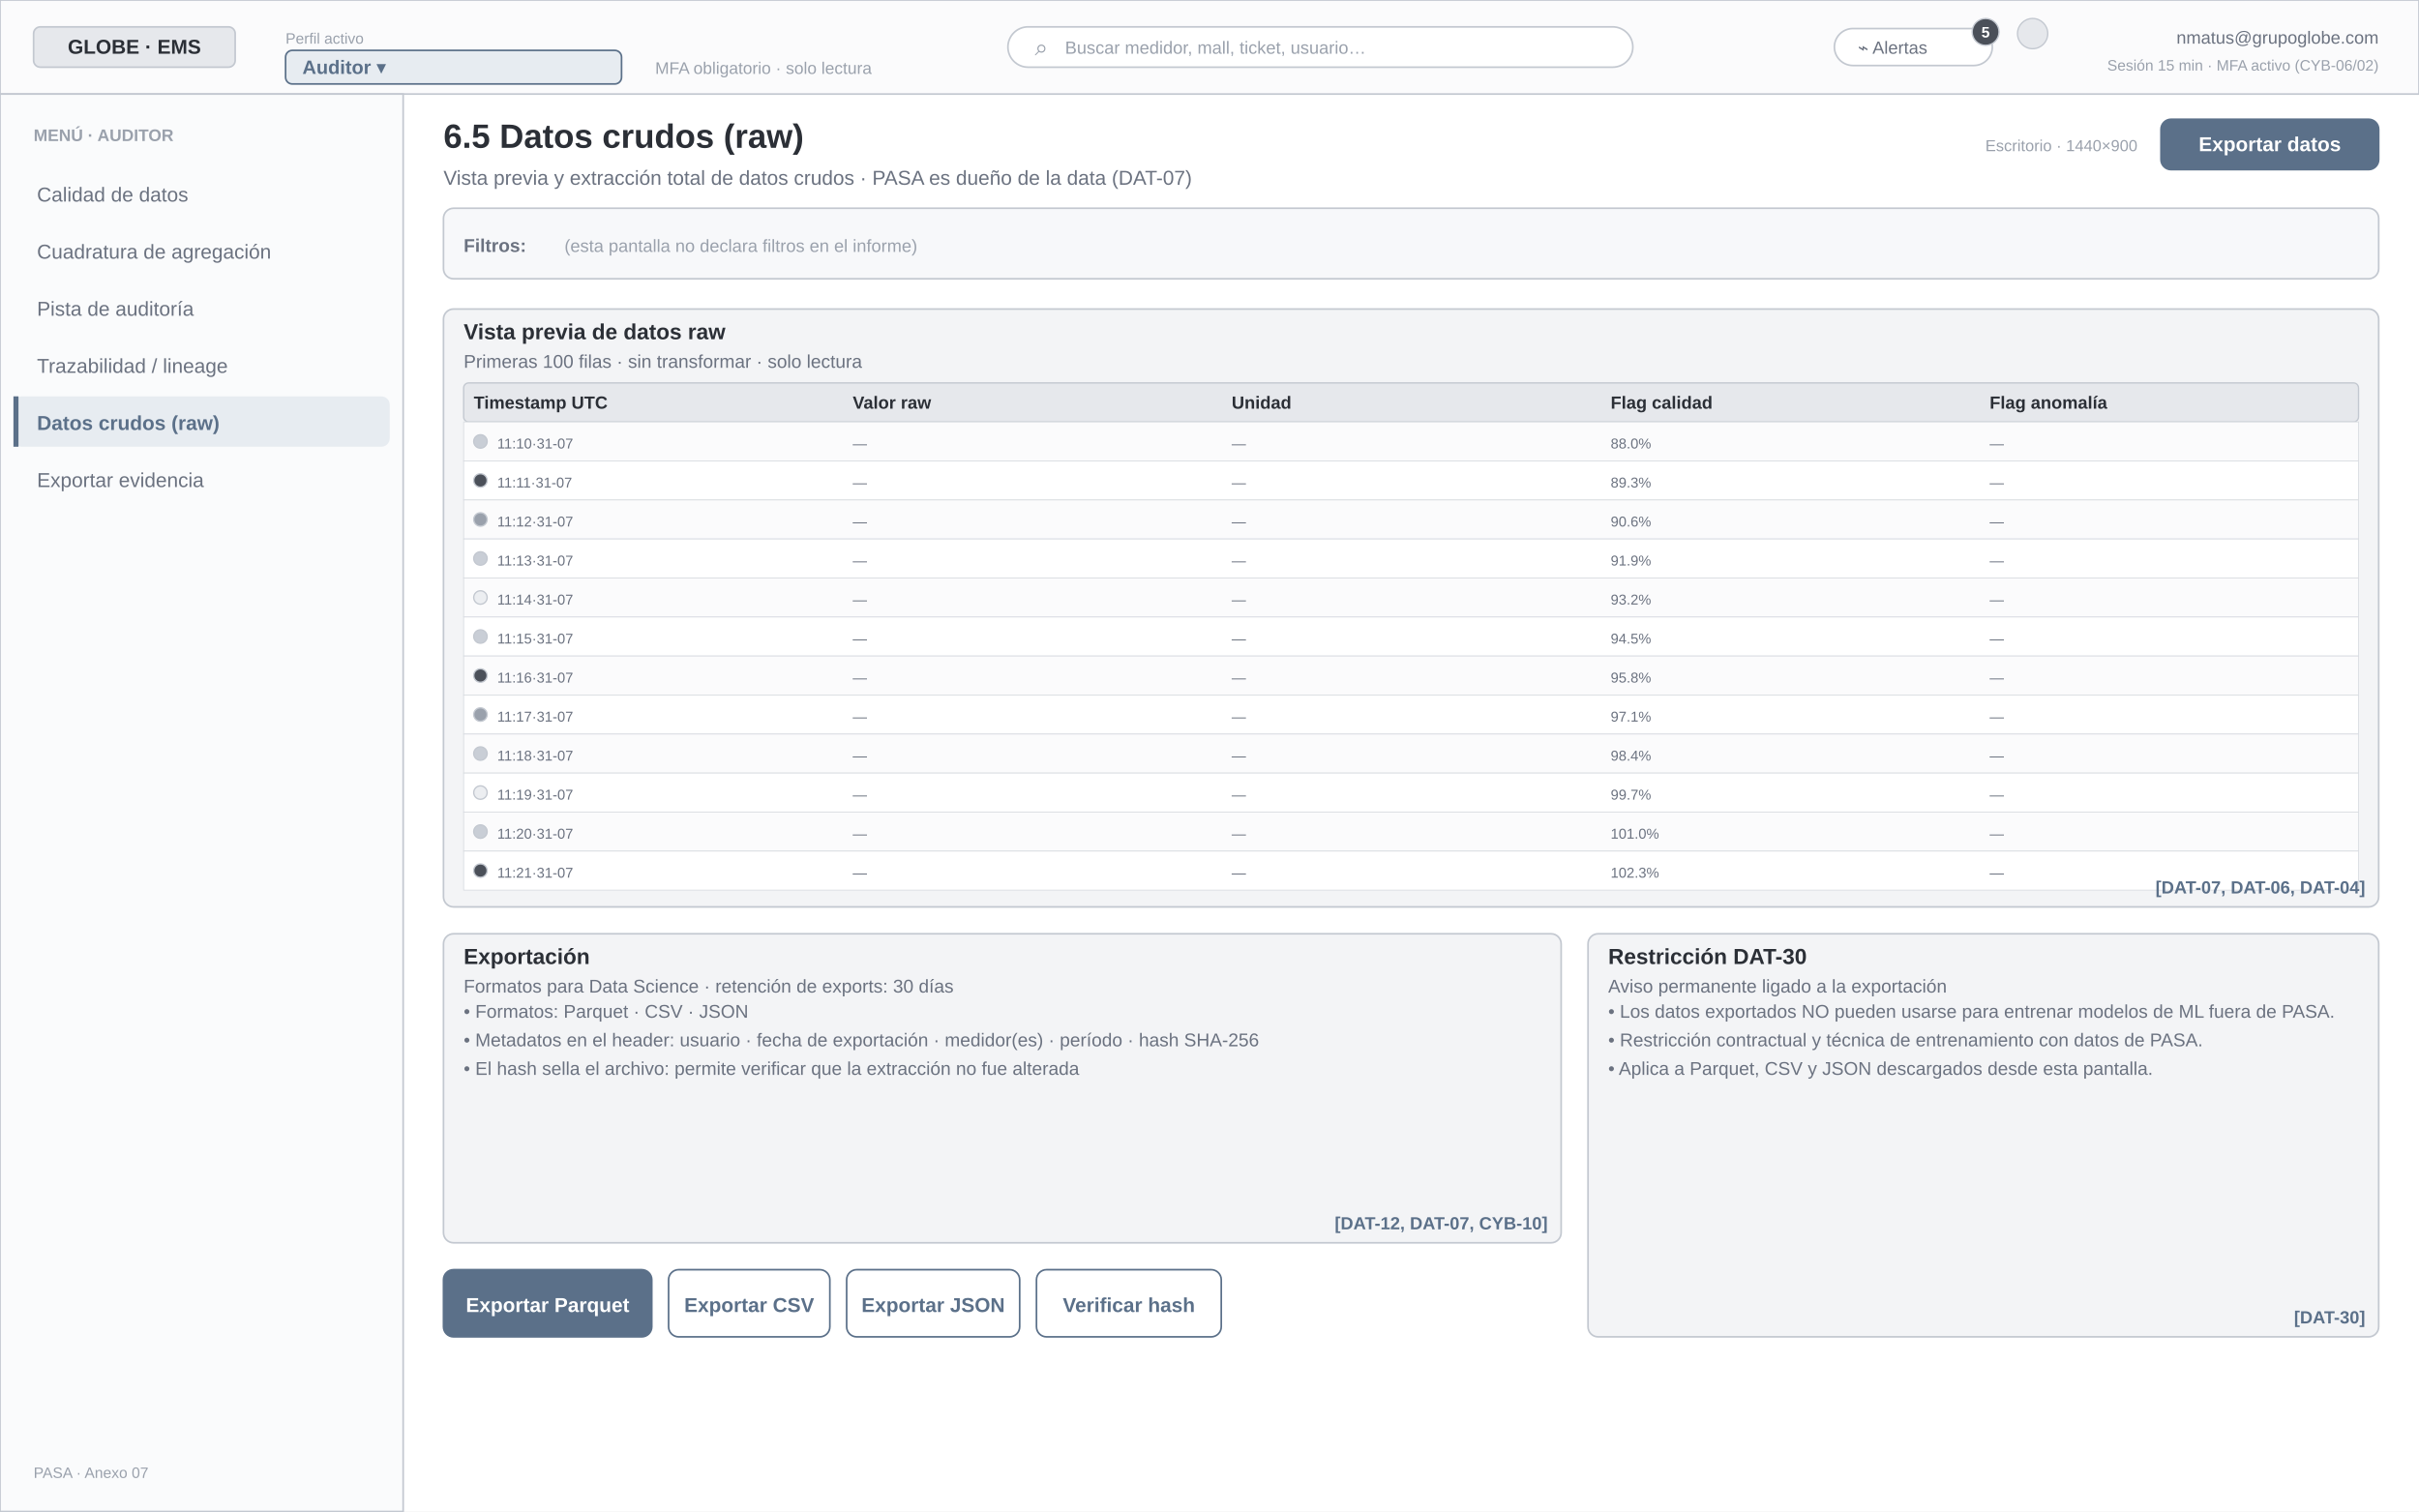
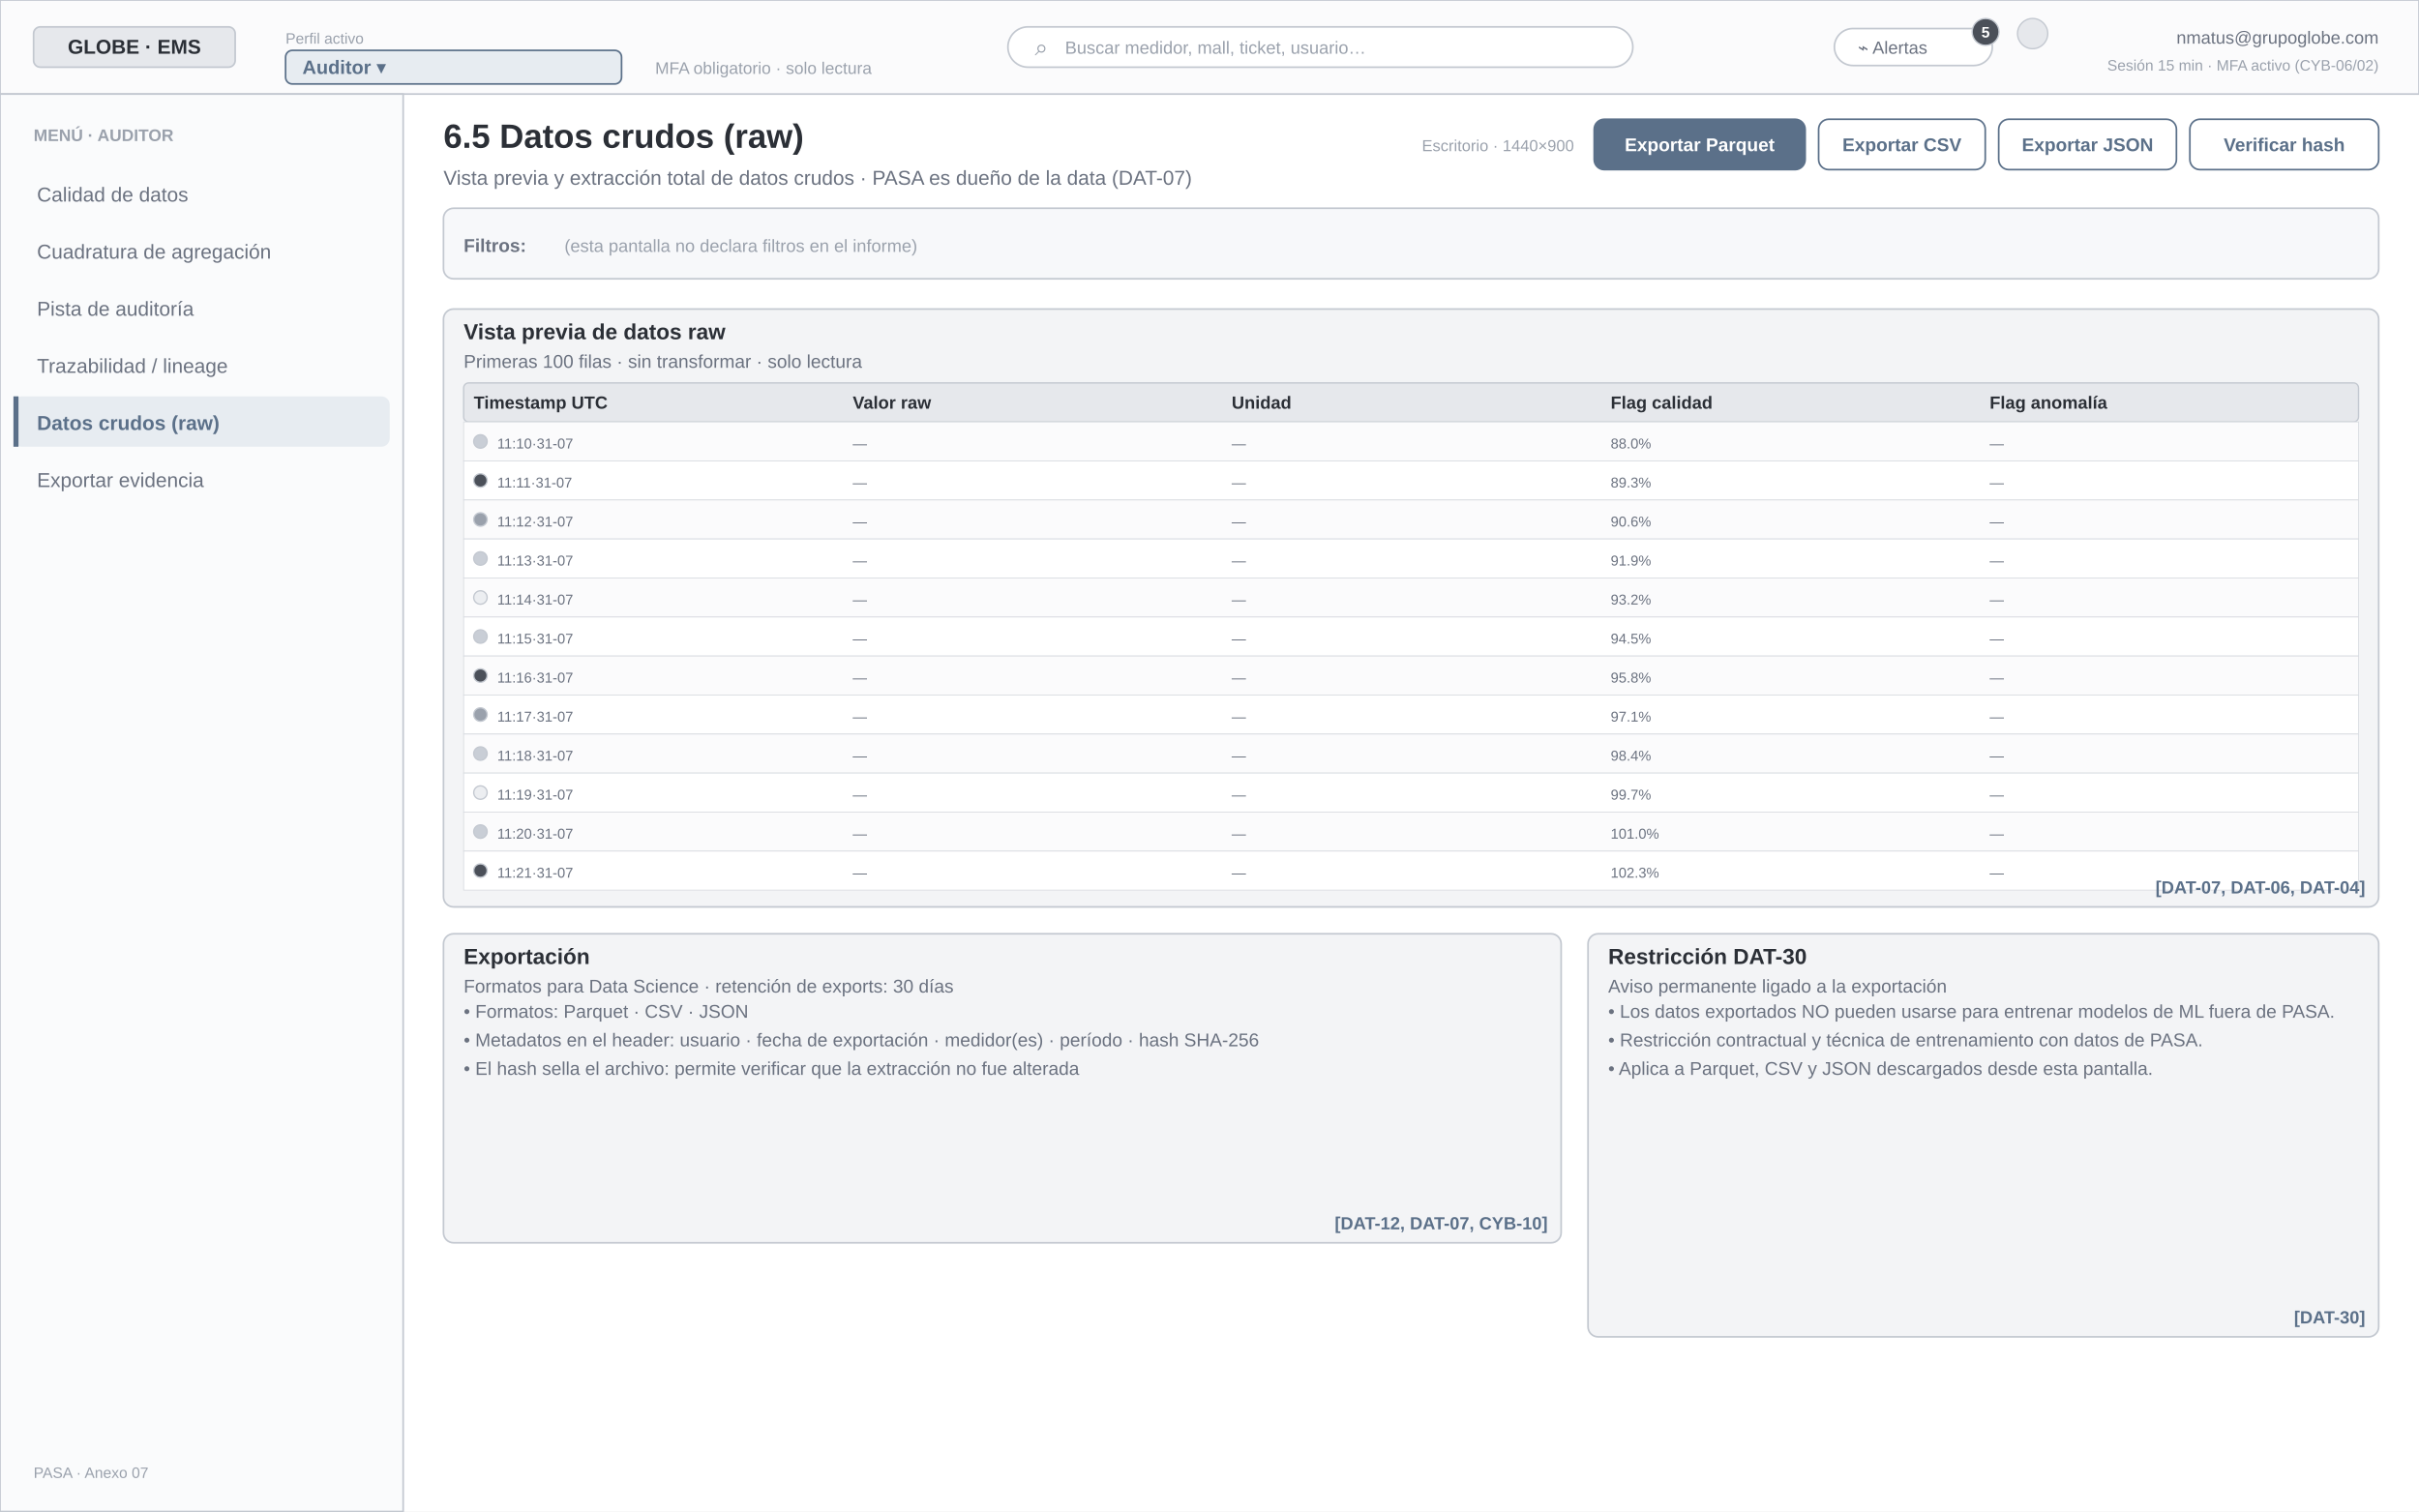
<svg xmlns="http://www.w3.org/2000/svg" viewBox="0 0 1440 900" width="1440" height="900" font-family="'Segoe UI', 'Helvetica Neue', Arial, sans-serif">
  <rect x="0" y="0" width="1440" height="900" rx="0" fill="#ffffff" stroke="none" stroke-width="1" />
  <rect x="0" y="0" width="1440" height="56" rx="0" fill="#fbfbfc" stroke="#c3c8d0" stroke-width="1" />
  <rect x="20" y="16" width="120" height="24" rx="4" fill="#e6e8ec" stroke="#c3c8d0" stroke-width="1" />
  <text x="80" y="32" font-family="'Segoe UI', 'Helvetica Neue', Arial, sans-serif" font-size="12" fill="#2b2f36" font-weight="700" text-anchor="middle">GLOBE · EMS</text>
  <text x="170" y="26" font-family="'Segoe UI', 'Helvetica Neue', Arial, sans-serif" font-size="9" fill="#9aa1ac" font-weight="normal" text-anchor="start">Perfil activo</text>
  <rect x="170" y="30" width="200" height="20" rx="4" fill="#e7ecf1" stroke="#5b7089" stroke-width="1" />
  <text x="180" y="44" font-family="'Segoe UI', 'Helvetica Neue', Arial, sans-serif" font-size="11.5" fill="#5b7089" font-weight="600" text-anchor="start">Auditor  ▾</text>
  <text x="390" y="44" font-family="'Segoe UI', 'Helvetica Neue', Arial, sans-serif" font-size="10" fill="#9aa1ac" font-weight="normal" text-anchor="start">MFA obligatorio · solo lectura</text>
  <rect x="600" y="16" width="372" height="24" rx="12" fill="#ffffff" stroke="#c3c8d0" stroke-width="1" />
  <text x="616" y="33" font-family="'Segoe UI', 'Helvetica Neue', Arial, sans-serif" font-size="14" fill="#9aa1ac" font-weight="normal" text-anchor="start">⌕</text>
  <text x="634" y="32" font-family="'Segoe UI', 'Helvetica Neue', Arial, sans-serif" font-size="10.5" fill="#9aa1ac" font-weight="normal" text-anchor="start">Buscar medidor, mall, ticket, usuario…</text>
  <rect x="1092" y="17" width="94" height="22" rx="11" fill="#ffffff" stroke="#c3c8d0" stroke-width="1" />
  <text x="1106" y="32" font-family="'Segoe UI', 'Helvetica Neue', Arial, sans-serif" font-size="10.5" fill="#6b7280" font-weight="normal" text-anchor="start">⌁ Alertas</text>
  <circle cx="1182" cy="19" r="8" fill="#4b5059" stroke="#c3c8d0" stroke-width="0.8" />
  <text x="1182" y="22.3" font-family="'Segoe UI', 'Helvetica Neue', Arial, sans-serif" font-size="9" fill="#ffffff" font-weight="700" text-anchor="middle">5</text>
  <circle cx="1210" cy="20" r="9" fill="#e6e8ec" stroke="#c3c8d0" stroke-width="0.8" />
  <text x="1416" y="26" font-family="'Segoe UI', 'Helvetica Neue', Arial, sans-serif" font-size="10.5" fill="#6b7280" font-weight="normal" text-anchor="end">nmatus@grupoglobe.com</text>
  <text x="1416" y="42" font-family="'Segoe UI', 'Helvetica Neue', Arial, sans-serif" font-size="9" fill="#9aa1ac" font-weight="normal" text-anchor="end">Sesión 15 min · MFA activo (CYB-06/02)</text>
  <rect x="0" y="56" width="240" height="844" rx="0" fill="#fafbfc" stroke="#c3c8d0" stroke-width="1" />
  <text x="20" y="84" font-family="'Segoe UI', 'Helvetica Neue', Arial, sans-serif" font-size="10" fill="#9aa1ac" font-weight="700" text-anchor="start">MENÚ · AUDITOR</text>
  <text x="22" y="120" font-family="'Segoe UI', 'Helvetica Neue', Arial, sans-serif" font-size="12" fill="#6b7280" font-weight="normal" text-anchor="start">Calidad de datos</text>
  <text x="22" y="154" font-family="'Segoe UI', 'Helvetica Neue', Arial, sans-serif" font-size="12" fill="#6b7280" font-weight="normal" text-anchor="start">Cuadratura de agregación</text>
  <text x="22" y="188" font-family="'Segoe UI', 'Helvetica Neue', Arial, sans-serif" font-size="12" fill="#6b7280" font-weight="normal" text-anchor="start">Pista de auditoría</text>
  <text x="22" y="222" font-family="'Segoe UI', 'Helvetica Neue', Arial, sans-serif" font-size="12" fill="#6b7280" font-weight="normal" text-anchor="start">Trazabilidad / lineage</text>
  <rect x="8" y="236" width="224" height="30" rx="5" fill="#e7ecf1" stroke="none" stroke-width="1" />
  <rect x="8" y="236" width="3" height="30" rx="0" fill="#5b7089" stroke="none" stroke-width="1" />
  <text x="22" y="256" font-family="'Segoe UI', 'Helvetica Neue', Arial, sans-serif" font-size="12" fill="#5b7089" font-weight="700" text-anchor="start">Datos crudos (raw)</text>
  <text x="22" y="290" font-family="'Segoe UI', 'Helvetica Neue', Arial, sans-serif" font-size="12" fill="#6b7280" font-weight="normal" text-anchor="start">Exportar evidencia</text>
  <text x="20" y="880" font-family="'Segoe UI', 'Helvetica Neue', Arial, sans-serif" font-size="9" fill="#9aa1ac" font-weight="normal" text-anchor="start">PASA · Anexo 07</text>
  <text x="264" y="88" font-family="'Segoe UI', 'Helvetica Neue', Arial, sans-serif" font-size="20" fill="#2b2f36" font-weight="700" text-anchor="start">6.5  Datos crudos (raw)</text>
-   <rect x="1286.4" y="71" width="129.6" height="30" rx="6" fill="#5b7089" stroke="#5b7089" stroke-width="1" />
-   <text x="1351.2" y="90" font-family="'Segoe UI', 'Helvetica Neue', Arial, sans-serif" font-size="12" fill="#ffffff" font-weight="700" text-anchor="middle">Exportar datos</text>
-   <text x="1272.4" y="90" font-family="'Segoe UI', 'Helvetica Neue', Arial, sans-serif" font-size="9.5" fill="#9aa1ac" font-weight="normal" text-anchor="end">Escritorio · 1440×900</text>
+   <text x="937.0" y="90" font-family="'Segoe UI', 'Helvetica Neue', Arial, sans-serif" font-size="9.5" fill="#9aa1ac" font-weight="normal" text-anchor="end">Escritorio · 1440×900</text>
+   <rect x="949.0" y="71" width="125.6" height="30" rx="6" fill="#5b7089" stroke="#5b7089" stroke-width="1" />
+   <text x="1011.8" y="90" font-family="'Segoe UI', 'Helvetica Neue', Arial, sans-serif" font-size="11" fill="#ffffff" font-weight="700" text-anchor="middle">Exportar Parquet</text>
+   <rect x="1082.6" y="71" width="99.2" height="30" rx="6" fill="#ffffff" stroke="#5b7089" stroke-width="1" />
+   <text x="1132.2" y="90" font-family="'Segoe UI', 'Helvetica Neue', Arial, sans-serif" font-size="11" fill="#5b7089" font-weight="600" text-anchor="middle">Exportar CSV</text>
+   <rect x="1189.8" y="71" width="105.8" height="30" rx="6" fill="#ffffff" stroke="#5b7089" stroke-width="1" />
+   <text x="1242.7" y="90" font-family="'Segoe UI', 'Helvetica Neue', Arial, sans-serif" font-size="11" fill="#5b7089" font-weight="600" text-anchor="middle">Exportar JSON</text>
+   <rect x="1303.6" y="71" width="112.4" height="30" rx="6" fill="#ffffff" stroke="#5b7089" stroke-width="1" />
+   <text x="1359.8" y="90" font-family="'Segoe UI', 'Helvetica Neue', Arial, sans-serif" font-size="11" fill="#5b7089" font-weight="600" text-anchor="middle">Verificar hash</text>
  <text x="264" y="110" font-family="'Segoe UI', 'Helvetica Neue', Arial, sans-serif" font-size="12" fill="#6b7280" font-weight="normal" text-anchor="start">Vista previa y extracción total de datos crudos · PASA es dueño de la data (DAT-07)</text>
  <rect x="264" y="124" width="1152" height="42" rx="6" fill="#f7f8fa" stroke="#c3c8d0" stroke-width="1" />
  <text x="276" y="150" font-family="'Segoe UI', 'Helvetica Neue', Arial, sans-serif" font-size="11" fill="#6b7280" font-weight="700" text-anchor="start">Filtros:</text>
  <text x="336" y="150" font-family="'Segoe UI', 'Helvetica Neue', Arial, sans-serif" font-size="10.5" fill="#9aa1ac" font-weight="normal" text-anchor="start">(esta pantalla no declara filtros en el informe)</text>
  <rect x="264.0" y="184" width="1152.0" height="356" rx="6" fill="#f3f4f6" stroke="#c3c8d0" stroke-width="1" />
  <text x="276.0" y="202" font-family="'Segoe UI', 'Helvetica Neue', Arial, sans-serif" font-size="13" fill="#2b2f36" font-weight="700" text-anchor="start">Vista previa de datos raw</text>
  <text x="276.0" y="219" font-family="'Segoe UI', 'Helvetica Neue', Arial, sans-serif" font-size="11" fill="#6b7280" font-weight="normal" text-anchor="start">Primeras 100 filas · sin transformar · solo lectura</text>
  <rect x="276.0" y="228" width="1128.0" height="23.231" rx="3" fill="#e6e8ec" stroke="#c3c8d0" stroke-width="0.8" />
  <text x="282.0" y="243.332" font-family="'Segoe UI', 'Helvetica Neue', Arial, sans-serif" font-size="10.5" fill="#2b2f36" font-weight="700" text-anchor="start">Timestamp UTC</text>
  <text x="507.6" y="243.332" font-family="'Segoe UI', 'Helvetica Neue', Arial, sans-serif" font-size="10.5" fill="#2b2f36" font-weight="700" text-anchor="start">Valor raw</text>
  <text x="733.2" y="243.332" font-family="'Segoe UI', 'Helvetica Neue', Arial, sans-serif" font-size="10.5" fill="#2b2f36" font-weight="700" text-anchor="start">Unidad</text>
  <text x="958.8" y="243.332" font-family="'Segoe UI', 'Helvetica Neue', Arial, sans-serif" font-size="10.5" fill="#2b2f36" font-weight="700" text-anchor="start">Flag calidad</text>
  <text x="1184.4" y="243.332" font-family="'Segoe UI', 'Helvetica Neue', Arial, sans-serif" font-size="10.5" fill="#2b2f36" font-weight="700" text-anchor="start">Flag anomalía</text>
  <rect x="276.0" y="251.231" width="1128.0" height="23.231" rx="0" fill="#fbfbfc" stroke="#d9dce1" stroke-width="0.5" />
  <circle cx="286.0" cy="262.846" r="4" fill="#c9ced6" stroke="#c3c8d0" stroke-width="0.8" />
  <text x="296.0" y="267.028" font-family="'Segoe UI', 'Helvetica Neue', Arial, sans-serif" font-size="8.5" fill="#6b7280" font-weight="normal" text-anchor="start">11:10·31-07</text>
  <text x="507.6" y="267.028" font-family="'Segoe UI', 'Helvetica Neue', Arial, sans-serif" font-size="8.5" fill="#6b7280" font-weight="normal" text-anchor="start">—</text>
  <text x="733.2" y="267.028" font-family="'Segoe UI', 'Helvetica Neue', Arial, sans-serif" font-size="8.5" fill="#6b7280" font-weight="normal" text-anchor="start">—</text>
  <text x="958.8" y="267.028" font-family="'Segoe UI', 'Helvetica Neue', Arial, sans-serif" font-size="8.5" fill="#6b7280" font-weight="normal" text-anchor="start">88.0%</text>
  <text x="1184.4" y="267.028" font-family="'Segoe UI', 'Helvetica Neue', Arial, sans-serif" font-size="8.5" fill="#6b7280" font-weight="normal" text-anchor="start">—</text>
  <rect x="276.0" y="274.462" width="1128.0" height="23.231" rx="0" fill="#ffffff" stroke="#d9dce1" stroke-width="0.5" />
  <circle cx="286.0" cy="286.077" r="4" fill="#4b5059" stroke="#c3c8d0" stroke-width="0.8" />
  <text x="296.0" y="290.258" font-family="'Segoe UI', 'Helvetica Neue', Arial, sans-serif" font-size="8.5" fill="#6b7280" font-weight="normal" text-anchor="start">11:11·31-07</text>
  <text x="507.6" y="290.258" font-family="'Segoe UI', 'Helvetica Neue', Arial, sans-serif" font-size="8.5" fill="#6b7280" font-weight="normal" text-anchor="start">—</text>
  <text x="733.2" y="290.258" font-family="'Segoe UI', 'Helvetica Neue', Arial, sans-serif" font-size="8.5" fill="#6b7280" font-weight="normal" text-anchor="start">—</text>
  <text x="958.8" y="290.258" font-family="'Segoe UI', 'Helvetica Neue', Arial, sans-serif" font-size="8.5" fill="#6b7280" font-weight="normal" text-anchor="start">89.3%</text>
  <text x="1184.4" y="290.258" font-family="'Segoe UI', 'Helvetica Neue', Arial, sans-serif" font-size="8.5" fill="#6b7280" font-weight="normal" text-anchor="start">—</text>
  <rect x="276.0" y="297.692" width="1128.0" height="23.231" rx="0" fill="#fbfbfc" stroke="#d9dce1" stroke-width="0.5" />
  <circle cx="286.0" cy="309.308" r="4" fill="#9aa1ac" stroke="#c3c8d0" stroke-width="0.8" />
  <text x="296.0" y="313.489" font-family="'Segoe UI', 'Helvetica Neue', Arial, sans-serif" font-size="8.5" fill="#6b7280" font-weight="normal" text-anchor="start">11:12·31-07</text>
  <text x="507.6" y="313.489" font-family="'Segoe UI', 'Helvetica Neue', Arial, sans-serif" font-size="8.5" fill="#6b7280" font-weight="normal" text-anchor="start">—</text>
  <text x="733.2" y="313.489" font-family="'Segoe UI', 'Helvetica Neue', Arial, sans-serif" font-size="8.5" fill="#6b7280" font-weight="normal" text-anchor="start">—</text>
  <text x="958.8" y="313.489" font-family="'Segoe UI', 'Helvetica Neue', Arial, sans-serif" font-size="8.5" fill="#6b7280" font-weight="normal" text-anchor="start">90.6%</text>
  <text x="1184.4" y="313.489" font-family="'Segoe UI', 'Helvetica Neue', Arial, sans-serif" font-size="8.5" fill="#6b7280" font-weight="normal" text-anchor="start">—</text>
  <rect x="276.0" y="320.923" width="1128.0" height="23.231" rx="0" fill="#ffffff" stroke="#d9dce1" stroke-width="0.5" />
  <circle cx="286.0" cy="332.538" r="4" fill="#c9ced6" stroke="#c3c8d0" stroke-width="0.8" />
  <text x="296.0" y="336.72" font-family="'Segoe UI', 'Helvetica Neue', Arial, sans-serif" font-size="8.5" fill="#6b7280" font-weight="normal" text-anchor="start">11:13·31-07</text>
  <text x="507.6" y="336.72" font-family="'Segoe UI', 'Helvetica Neue', Arial, sans-serif" font-size="8.5" fill="#6b7280" font-weight="normal" text-anchor="start">—</text>
  <text x="733.2" y="336.72" font-family="'Segoe UI', 'Helvetica Neue', Arial, sans-serif" font-size="8.5" fill="#6b7280" font-weight="normal" text-anchor="start">—</text>
  <text x="958.8" y="336.72" font-family="'Segoe UI', 'Helvetica Neue', Arial, sans-serif" font-size="8.5" fill="#6b7280" font-weight="normal" text-anchor="start">91.9%</text>
  <text x="1184.4" y="336.72" font-family="'Segoe UI', 'Helvetica Neue', Arial, sans-serif" font-size="8.5" fill="#6b7280" font-weight="normal" text-anchor="start">—</text>
  <rect x="276.0" y="344.154" width="1128.0" height="23.231" rx="0" fill="#fbfbfc" stroke="#d9dce1" stroke-width="0.5" />
  <circle cx="286.0" cy="355.769" r="4" fill="#eceef1" stroke="#c3c8d0" stroke-width="0.8" />
  <text x="296.0" y="359.951" font-family="'Segoe UI', 'Helvetica Neue', Arial, sans-serif" font-size="8.5" fill="#6b7280" font-weight="normal" text-anchor="start">11:14·31-07</text>
  <text x="507.6" y="359.951" font-family="'Segoe UI', 'Helvetica Neue', Arial, sans-serif" font-size="8.5" fill="#6b7280" font-weight="normal" text-anchor="start">—</text>
  <text x="733.2" y="359.951" font-family="'Segoe UI', 'Helvetica Neue', Arial, sans-serif" font-size="8.5" fill="#6b7280" font-weight="normal" text-anchor="start">—</text>
  <text x="958.8" y="359.951" font-family="'Segoe UI', 'Helvetica Neue', Arial, sans-serif" font-size="8.5" fill="#6b7280" font-weight="normal" text-anchor="start">93.2%</text>
  <text x="1184.4" y="359.951" font-family="'Segoe UI', 'Helvetica Neue', Arial, sans-serif" font-size="8.5" fill="#6b7280" font-weight="normal" text-anchor="start">—</text>
  <rect x="276.0" y="367.385" width="1128.0" height="23.231" rx="0" fill="#ffffff" stroke="#d9dce1" stroke-width="0.5" />
  <circle cx="286.0" cy="379.0" r="4" fill="#c9ced6" stroke="#c3c8d0" stroke-width="0.8" />
  <text x="296.0" y="383.182" font-family="'Segoe UI', 'Helvetica Neue', Arial, sans-serif" font-size="8.5" fill="#6b7280" font-weight="normal" text-anchor="start">11:15·31-07</text>
  <text x="507.6" y="383.182" font-family="'Segoe UI', 'Helvetica Neue', Arial, sans-serif" font-size="8.5" fill="#6b7280" font-weight="normal" text-anchor="start">—</text>
  <text x="733.2" y="383.182" font-family="'Segoe UI', 'Helvetica Neue', Arial, sans-serif" font-size="8.5" fill="#6b7280" font-weight="normal" text-anchor="start">—</text>
  <text x="958.8" y="383.182" font-family="'Segoe UI', 'Helvetica Neue', Arial, sans-serif" font-size="8.5" fill="#6b7280" font-weight="normal" text-anchor="start">94.5%</text>
  <text x="1184.4" y="383.182" font-family="'Segoe UI', 'Helvetica Neue', Arial, sans-serif" font-size="8.5" fill="#6b7280" font-weight="normal" text-anchor="start">—</text>
  <rect x="276.0" y="390.615" width="1128.0" height="23.231" rx="0" fill="#fbfbfc" stroke="#d9dce1" stroke-width="0.5" />
  <circle cx="286.0" cy="402.231" r="4" fill="#4b5059" stroke="#c3c8d0" stroke-width="0.8" />
  <text x="296.0" y="406.412" font-family="'Segoe UI', 'Helvetica Neue', Arial, sans-serif" font-size="8.5" fill="#6b7280" font-weight="normal" text-anchor="start">11:16·31-07</text>
  <text x="507.6" y="406.412" font-family="'Segoe UI', 'Helvetica Neue', Arial, sans-serif" font-size="8.5" fill="#6b7280" font-weight="normal" text-anchor="start">—</text>
  <text x="733.2" y="406.412" font-family="'Segoe UI', 'Helvetica Neue', Arial, sans-serif" font-size="8.5" fill="#6b7280" font-weight="normal" text-anchor="start">—</text>
  <text x="958.8" y="406.412" font-family="'Segoe UI', 'Helvetica Neue', Arial, sans-serif" font-size="8.5" fill="#6b7280" font-weight="normal" text-anchor="start">95.8%</text>
  <text x="1184.4" y="406.412" font-family="'Segoe UI', 'Helvetica Neue', Arial, sans-serif" font-size="8.5" fill="#6b7280" font-weight="normal" text-anchor="start">—</text>
  <rect x="276.0" y="413.846" width="1128.0" height="23.231" rx="0" fill="#ffffff" stroke="#d9dce1" stroke-width="0.5" />
  <circle cx="286.0" cy="425.462" r="4" fill="#9aa1ac" stroke="#c3c8d0" stroke-width="0.8" />
  <text x="296.0" y="429.643" font-family="'Segoe UI', 'Helvetica Neue', Arial, sans-serif" font-size="8.5" fill="#6b7280" font-weight="normal" text-anchor="start">11:17·31-07</text>
  <text x="507.6" y="429.643" font-family="'Segoe UI', 'Helvetica Neue', Arial, sans-serif" font-size="8.5" fill="#6b7280" font-weight="normal" text-anchor="start">—</text>
  <text x="733.2" y="429.643" font-family="'Segoe UI', 'Helvetica Neue', Arial, sans-serif" font-size="8.5" fill="#6b7280" font-weight="normal" text-anchor="start">—</text>
  <text x="958.8" y="429.643" font-family="'Segoe UI', 'Helvetica Neue', Arial, sans-serif" font-size="8.5" fill="#6b7280" font-weight="normal" text-anchor="start">97.1%</text>
  <text x="1184.4" y="429.643" font-family="'Segoe UI', 'Helvetica Neue', Arial, sans-serif" font-size="8.5" fill="#6b7280" font-weight="normal" text-anchor="start">—</text>
  <rect x="276.0" y="437.077" width="1128.0" height="23.231" rx="0" fill="#fbfbfc" stroke="#d9dce1" stroke-width="0.5" />
  <circle cx="286.0" cy="448.692" r="4" fill="#c9ced6" stroke="#c3c8d0" stroke-width="0.8" />
  <text x="296.0" y="452.874" font-family="'Segoe UI', 'Helvetica Neue', Arial, sans-serif" font-size="8.5" fill="#6b7280" font-weight="normal" text-anchor="start">11:18·31-07</text>
  <text x="507.6" y="452.874" font-family="'Segoe UI', 'Helvetica Neue', Arial, sans-serif" font-size="8.5" fill="#6b7280" font-weight="normal" text-anchor="start">—</text>
  <text x="733.2" y="452.874" font-family="'Segoe UI', 'Helvetica Neue', Arial, sans-serif" font-size="8.5" fill="#6b7280" font-weight="normal" text-anchor="start">—</text>
  <text x="958.8" y="452.874" font-family="'Segoe UI', 'Helvetica Neue', Arial, sans-serif" font-size="8.5" fill="#6b7280" font-weight="normal" text-anchor="start">98.4%</text>
  <text x="1184.4" y="452.874" font-family="'Segoe UI', 'Helvetica Neue', Arial, sans-serif" font-size="8.5" fill="#6b7280" font-weight="normal" text-anchor="start">—</text>
  <rect x="276.0" y="460.308" width="1128.0" height="23.231" rx="0" fill="#ffffff" stroke="#d9dce1" stroke-width="0.5" />
  <circle cx="286.0" cy="471.923" r="4" fill="#eceef1" stroke="#c3c8d0" stroke-width="0.8" />
  <text x="296.0" y="476.105" font-family="'Segoe UI', 'Helvetica Neue', Arial, sans-serif" font-size="8.5" fill="#6b7280" font-weight="normal" text-anchor="start">11:19·31-07</text>
  <text x="507.6" y="476.105" font-family="'Segoe UI', 'Helvetica Neue', Arial, sans-serif" font-size="8.5" fill="#6b7280" font-weight="normal" text-anchor="start">—</text>
  <text x="733.2" y="476.105" font-family="'Segoe UI', 'Helvetica Neue', Arial, sans-serif" font-size="8.5" fill="#6b7280" font-weight="normal" text-anchor="start">—</text>
  <text x="958.8" y="476.105" font-family="'Segoe UI', 'Helvetica Neue', Arial, sans-serif" font-size="8.5" fill="#6b7280" font-weight="normal" text-anchor="start">99.7%</text>
  <text x="1184.4" y="476.105" font-family="'Segoe UI', 'Helvetica Neue', Arial, sans-serif" font-size="8.5" fill="#6b7280" font-weight="normal" text-anchor="start">—</text>
  <rect x="276.0" y="483.538" width="1128.0" height="23.231" rx="0" fill="#fbfbfc" stroke="#d9dce1" stroke-width="0.5" />
  <circle cx="286.0" cy="495.154" r="4" fill="#c9ced6" stroke="#c3c8d0" stroke-width="0.8" />
  <text x="296.0" y="499.335" font-family="'Segoe UI', 'Helvetica Neue', Arial, sans-serif" font-size="8.5" fill="#6b7280" font-weight="normal" text-anchor="start">11:20·31-07</text>
  <text x="507.6" y="499.335" font-family="'Segoe UI', 'Helvetica Neue', Arial, sans-serif" font-size="8.5" fill="#6b7280" font-weight="normal" text-anchor="start">—</text>
  <text x="733.2" y="499.335" font-family="'Segoe UI', 'Helvetica Neue', Arial, sans-serif" font-size="8.5" fill="#6b7280" font-weight="normal" text-anchor="start">—</text>
  <text x="958.8" y="499.335" font-family="'Segoe UI', 'Helvetica Neue', Arial, sans-serif" font-size="8.5" fill="#6b7280" font-weight="normal" text-anchor="start">101.0%</text>
  <text x="1184.4" y="499.335" font-family="'Segoe UI', 'Helvetica Neue', Arial, sans-serif" font-size="8.5" fill="#6b7280" font-weight="normal" text-anchor="start">—</text>
  <rect x="276.0" y="506.769" width="1128.0" height="23.231" rx="0" fill="#ffffff" stroke="#d9dce1" stroke-width="0.5" />
  <circle cx="286.0" cy="518.385" r="4" fill="#4b5059" stroke="#c3c8d0" stroke-width="0.8" />
  <text x="296.0" y="522.566" font-family="'Segoe UI', 'Helvetica Neue', Arial, sans-serif" font-size="8.5" fill="#6b7280" font-weight="normal" text-anchor="start">11:21·31-07</text>
  <text x="507.6" y="522.566" font-family="'Segoe UI', 'Helvetica Neue', Arial, sans-serif" font-size="8.5" fill="#6b7280" font-weight="normal" text-anchor="start">—</text>
  <text x="733.2" y="522.566" font-family="'Segoe UI', 'Helvetica Neue', Arial, sans-serif" font-size="8.5" fill="#6b7280" font-weight="normal" text-anchor="start">—</text>
  <text x="958.8" y="522.566" font-family="'Segoe UI', 'Helvetica Neue', Arial, sans-serif" font-size="8.5" fill="#6b7280" font-weight="normal" text-anchor="start">102.3%</text>
  <text x="1184.4" y="522.566" font-family="'Segoe UI', 'Helvetica Neue', Arial, sans-serif" font-size="8.5" fill="#6b7280" font-weight="normal" text-anchor="start">—</text>
  <text x="1408.0" y="532" font-family="'Segoe UI', 'Helvetica Neue', Arial, sans-serif" font-size="10.5" fill="#5b7089" font-weight="600" text-anchor="end">[DAT-07, DAT-06, DAT-04]</text>
  <rect x="264.0" y="556" width="665.333" height="184" rx="6" fill="#f3f4f6" stroke="#c3c8d0" stroke-width="1" />
  <text x="276.0" y="574" font-family="'Segoe UI', 'Helvetica Neue', Arial, sans-serif" font-size="13" fill="#2b2f36" font-weight="700" text-anchor="start">Exportación</text>
  <text x="276.0" y="591" font-family="'Segoe UI', 'Helvetica Neue', Arial, sans-serif" font-size="11" fill="#6b7280" font-weight="normal" text-anchor="start">Formatos para Data Science · retención de exports: 30 días</text>
  <text x="276.0" y="606" font-family="'Segoe UI', 'Helvetica Neue', Arial, sans-serif" font-size="11" fill="#6b7280" font-weight="normal" text-anchor="start">• Formatos: Parquet · CSV · JSON</text>
  <text x="276.0" y="623" font-family="'Segoe UI', 'Helvetica Neue', Arial, sans-serif" font-size="11" fill="#6b7280" font-weight="normal" text-anchor="start">• Metadatos en el header: usuario · fecha de exportación · medidor(es) · período · hash SHA-256</text>
  <text x="276.0" y="640" font-family="'Segoe UI', 'Helvetica Neue', Arial, sans-serif" font-size="11" fill="#6b7280" font-weight="normal" text-anchor="start">• El hash sella el archivo: permite verificar que la extracción no fue alterada</text>
  <text x="921.333" y="732" font-family="'Segoe UI', 'Helvetica Neue', Arial, sans-serif" font-size="10.5" fill="#5b7089" font-weight="600" text-anchor="end">[DAT-12, DAT-07, CYB-10]</text>
-   <rect x="264.0" y="756" width="124" height="40" rx="6" fill="#5b7089" stroke="#5b7089" stroke-width="1" />
-   <text x="326.0" y="781.2" font-family="'Segoe UI', 'Helvetica Neue', Arial, sans-serif" font-size="12" fill="#ffffff" font-weight="600" text-anchor="middle">Exportar Parquet</text>
-   <rect x="398.0" y="756" width="96" height="40" rx="6" fill="#ffffff" stroke="#5b7089" stroke-width="1" />
-   <text x="446.0" y="781.2" font-family="'Segoe UI', 'Helvetica Neue', Arial, sans-serif" font-size="12" fill="#5b7089" font-weight="600" text-anchor="middle">Exportar CSV</text>
-   <rect x="504.0" y="756" width="103" height="40" rx="6" fill="#ffffff" stroke="#5b7089" stroke-width="1" />
-   <text x="555.5" y="781.2" font-family="'Segoe UI', 'Helvetica Neue', Arial, sans-serif" font-size="12" fill="#5b7089" font-weight="600" text-anchor="middle">Exportar JSON</text>
-   <rect x="617.0" y="756" width="110" height="40" rx="6" fill="#ffffff" stroke="#5b7089" stroke-width="1" />
-   <text x="672.0" y="781.2" font-family="'Segoe UI', 'Helvetica Neue', Arial, sans-serif" font-size="12" fill="#5b7089" font-weight="600" text-anchor="middle">Verificar hash</text>
  <rect x="945.333" y="556" width="470.667" height="240" rx="6" fill="#f3f4f6" stroke="#c3c8d0" stroke-width="1" />
  <text x="957.333" y="574" font-family="'Segoe UI', 'Helvetica Neue', Arial, sans-serif" font-size="13" fill="#2b2f36" font-weight="700" text-anchor="start">Restricción DAT-30</text>
  <text x="957.333" y="591" font-family="'Segoe UI', 'Helvetica Neue', Arial, sans-serif" font-size="11" fill="#6b7280" font-weight="normal" text-anchor="start">Aviso permanente ligado a la exportación</text>
  <text x="957.333" y="606" font-family="'Segoe UI', 'Helvetica Neue', Arial, sans-serif" font-size="11" fill="#6b7280" font-weight="normal" text-anchor="start">• Los datos exportados NO pueden usarse para entrenar modelos de ML fuera de PASA.</text>
  <text x="957.333" y="623" font-family="'Segoe UI', 'Helvetica Neue', Arial, sans-serif" font-size="11" fill="#6b7280" font-weight="normal" text-anchor="start">• Restricción contractual y técnica de entrenamiento con datos de PASA.</text>
  <text x="957.333" y="640" font-family="'Segoe UI', 'Helvetica Neue', Arial, sans-serif" font-size="11" fill="#6b7280" font-weight="normal" text-anchor="start">• Aplica a Parquet, CSV y JSON descargados desde esta pantalla.</text>
  <text x="1408.0" y="788" font-family="'Segoe UI', 'Helvetica Neue', Arial, sans-serif" font-size="10.5" fill="#5b7089" font-weight="600" text-anchor="end">[DAT-30]</text>
</svg>
